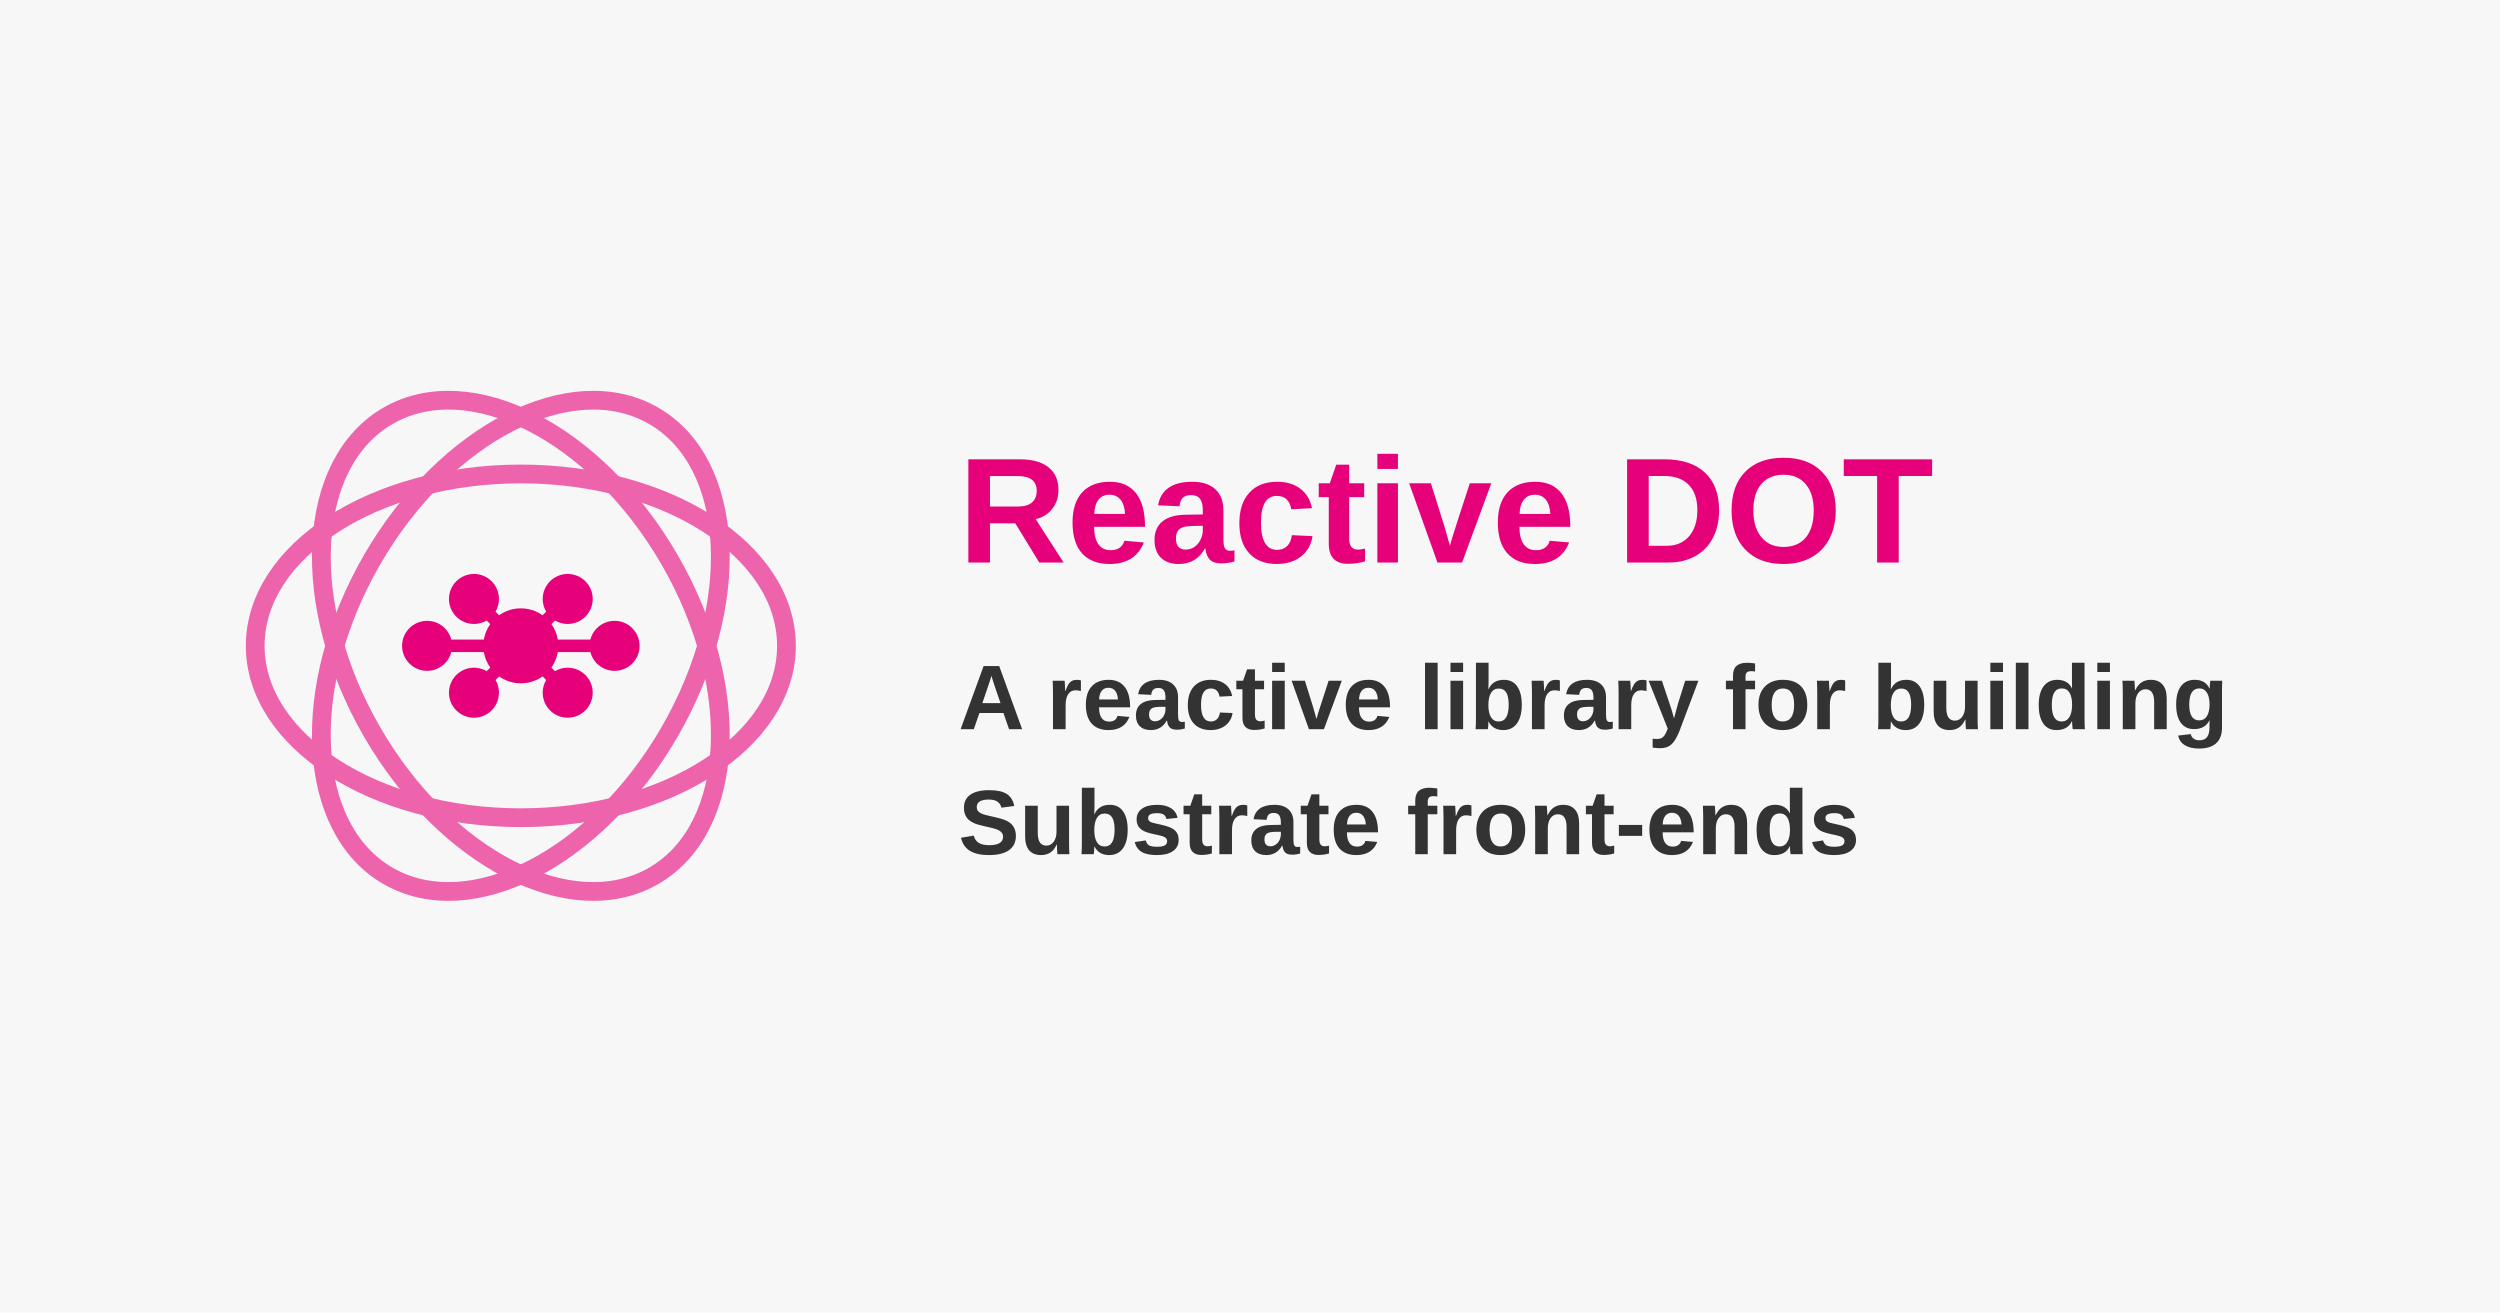
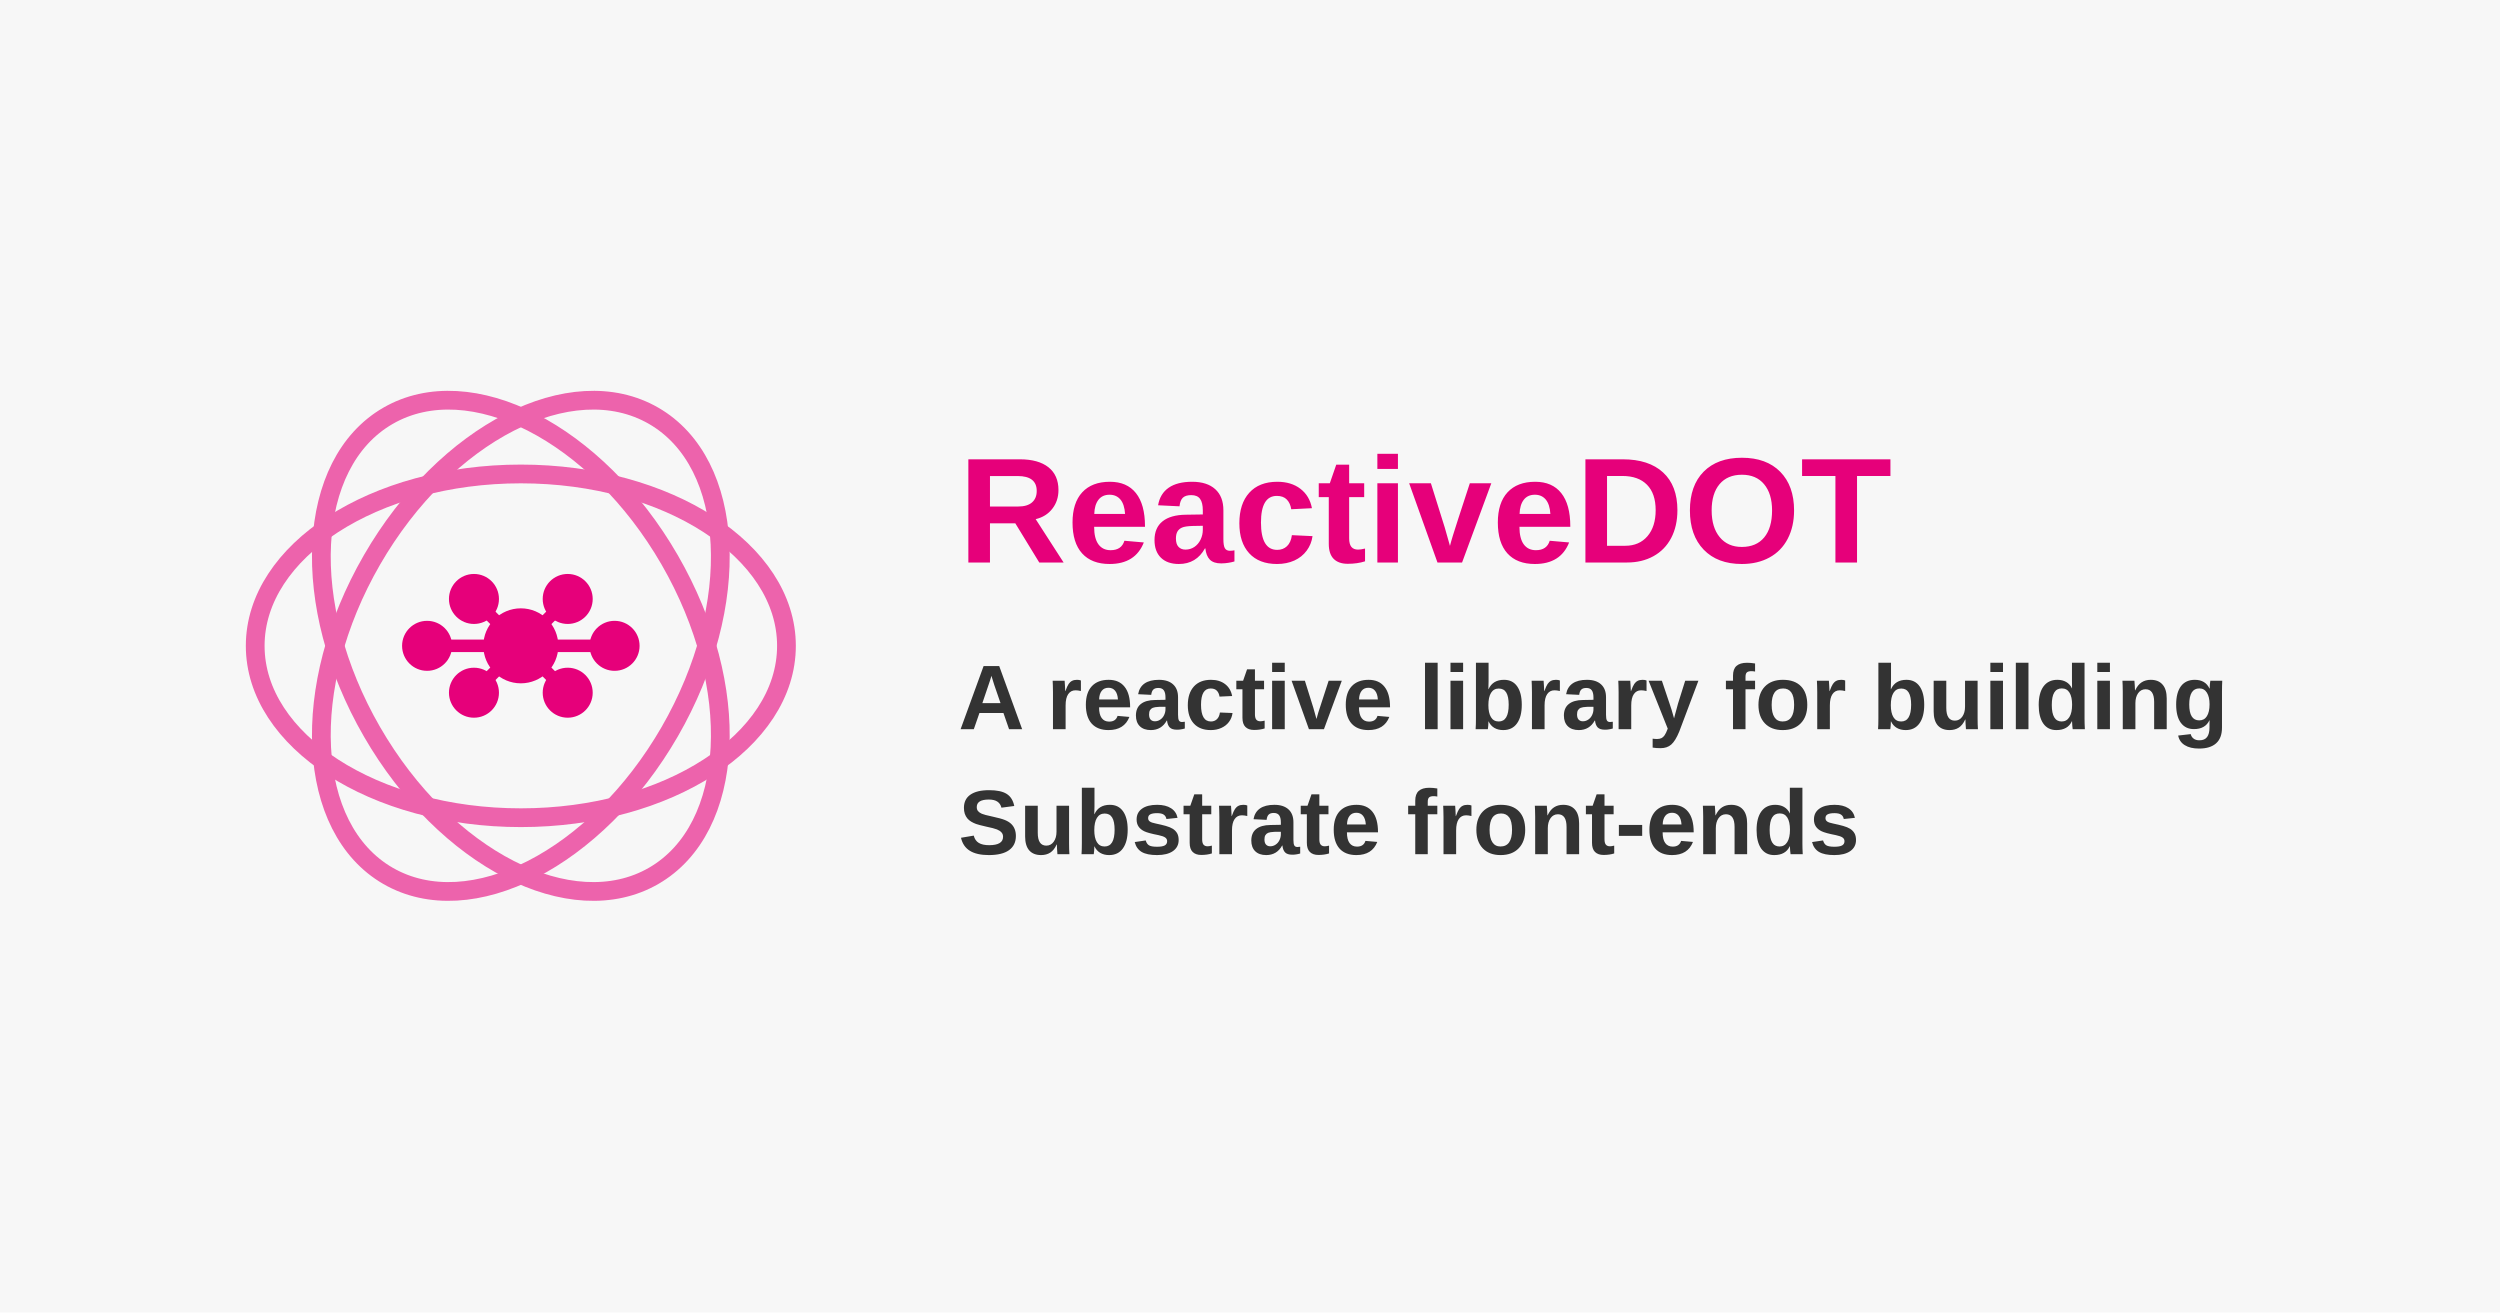
<svg xmlns="http://www.w3.org/2000/svg" width="600" height="315" viewBox="0 0 600 315">
  <rect width="600" height="315" fill="#f7f7f7" />
  <svg x="50" y="80" width="150" height="150" viewBox="0 0 200 200">
    <g fill="none" stroke="#E6007A" stroke-width="6" opacity="0.6">
      <ellipse cx="100" cy="100" rx="55" ry="85" transform="rotate(30 100 100)" />
      <ellipse cx="100" cy="100" rx="55" ry="85" transform="rotate(90 100 100)" />
      <ellipse cx="100" cy="100" rx="55" ry="85" transform="rotate(150 100 100)" />
    </g>
    <g fill="#E6007A">
      <circle cx="100" cy="100" r="12" />
      <circle cx="70" cy="100" r="8" />
      <circle cx="130" cy="100" r="8" />
      <circle cx="85" cy="85" r="8" />
      <circle cx="115" cy="85" r="8" />
      <circle cx="85" cy="115" r="8" />
      <circle cx="115" cy="115" r="8" />
    </g>
    <g stroke="#E6007A" stroke-width="4">
      <line x1="100" y1="100" x2="70" y2="100" />
      <line x1="100" y1="100" x2="130" y2="100" />
      <line x1="100" y1="100" x2="85" y2="85" />
      <line x1="100" y1="100" x2="115" y2="85" />
      <line x1="100" y1="100" x2="85" y2="115" />
      <line x1="100" y1="100" x2="115" y2="115" />
    </g>
  </svg>
-   <text x="230" y="135" font-family="Arial, Helvetica, sans-serif" font-size="36" fill="#E6007A" font-weight="bold">Reactive DOT</text>
+   <text x="230" y="135" font-family="Arial, Helvetica, sans-serif" font-size="36" fill="#E6007A" font-weight="bold">ReactiveDOT</text>
  <text x="230" y="175" font-family="Arial, Helvetica, sans-serif" font-size="22" fill="#333" font-weight="bold">
        A reactive library for building
    </text>
  <text x="230" y="205" font-family="Arial, Helvetica, sans-serif" font-size="22" fill="#333" font-weight="bold">
        Substrate front-ends
    </text>
</svg>
